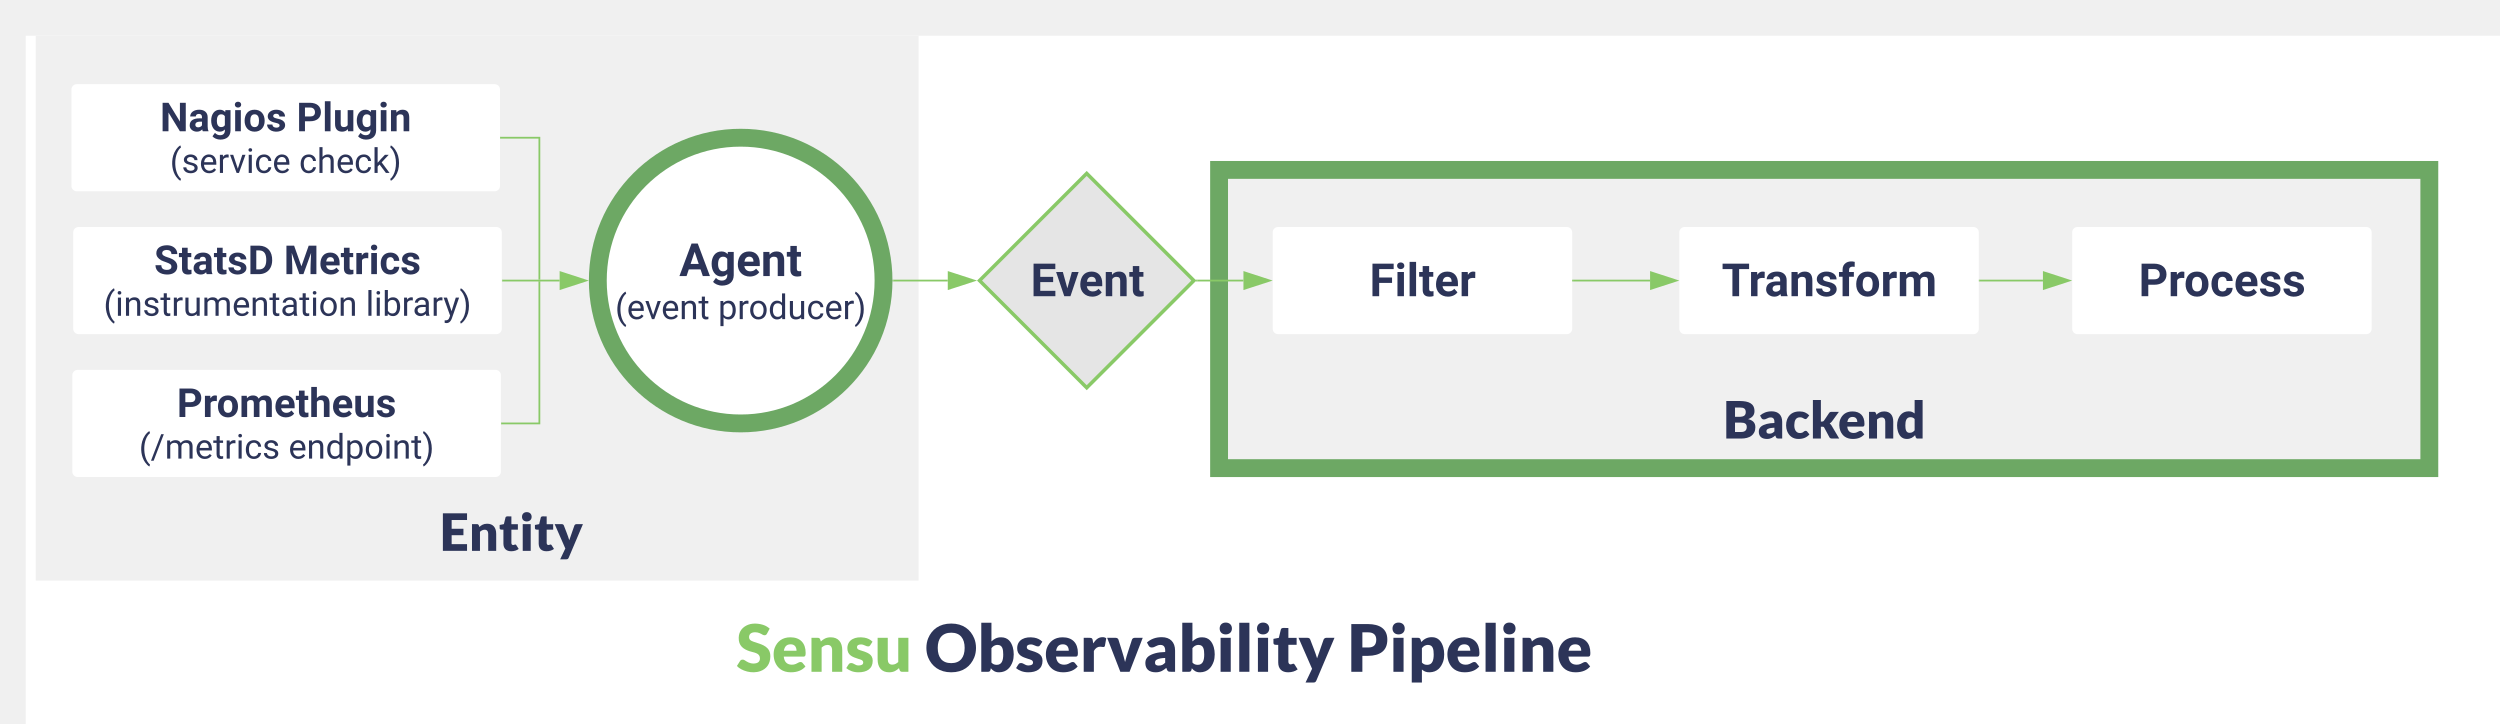
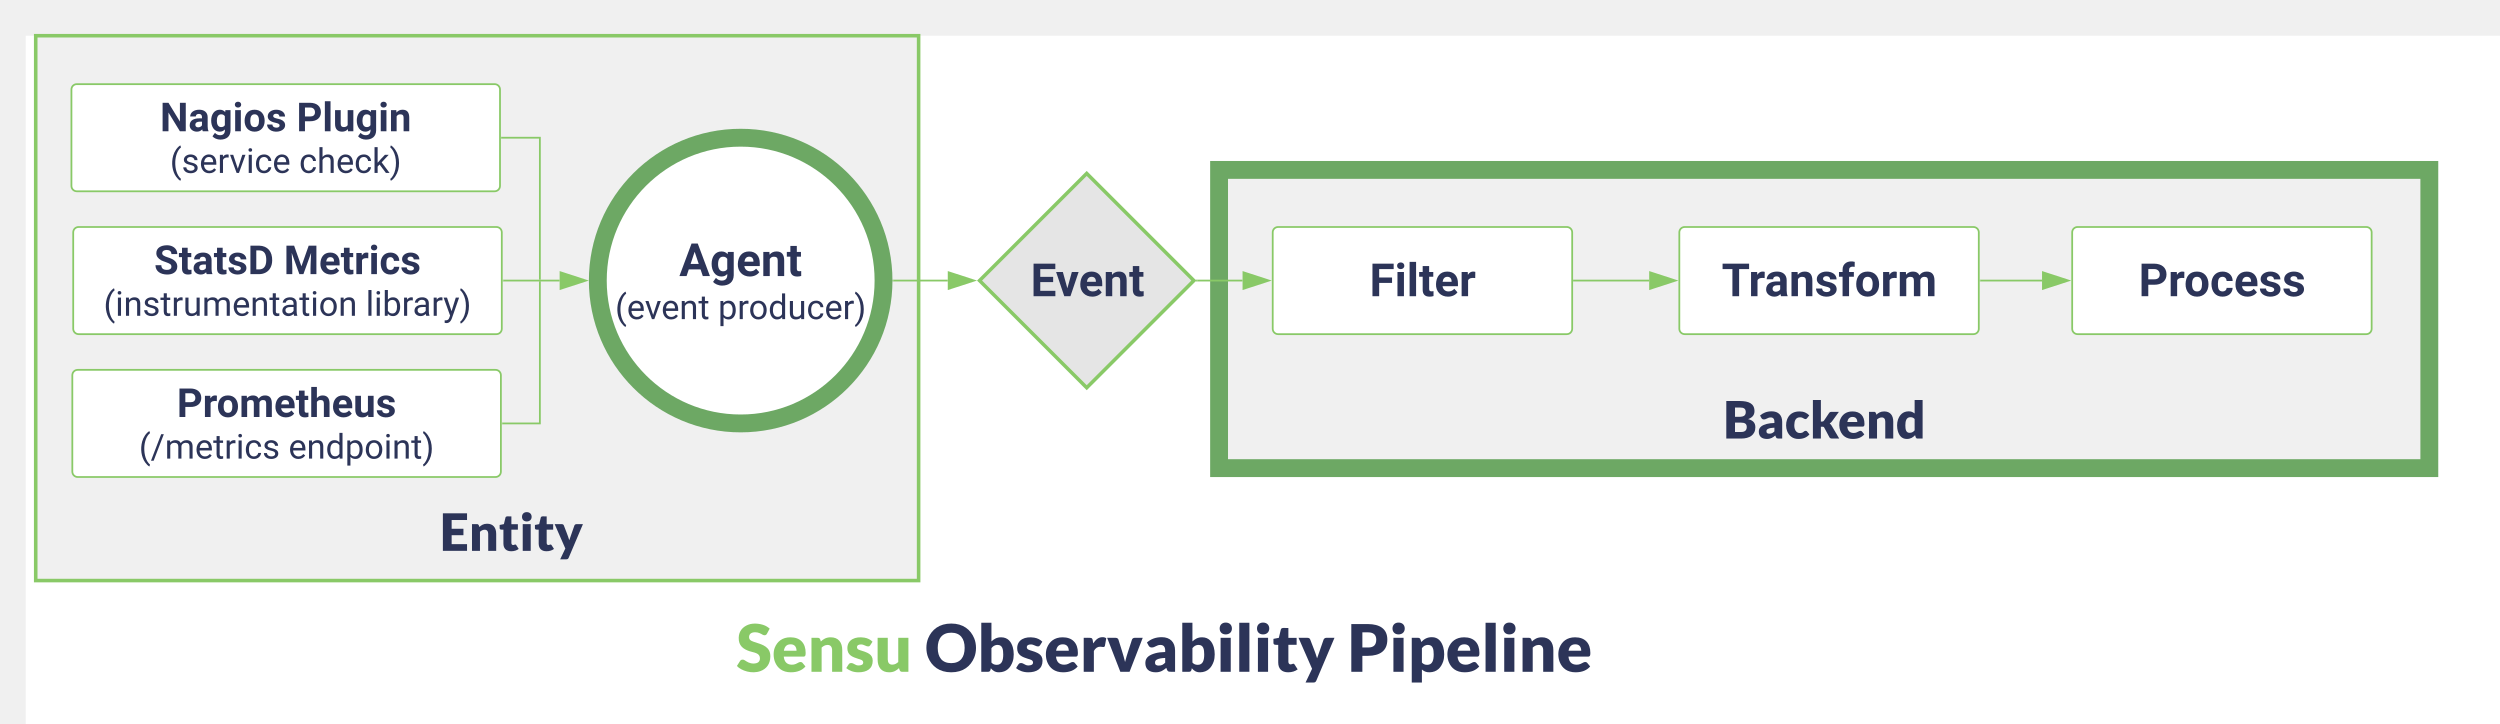
<svg xmlns="http://www.w3.org/2000/svg" xmlns:ns1="lucid" xmlns:xlink="http://www.w3.org/1999/xlink" viewBox="0 0 1400 405" preserveAspectRatio="xMidYMid meet">
  <g transform="translate(14.42308 20)" ns1:page-tab-id="0_0">
    <path d="M0 0h1823.08v553.85H0z" fill="#fff" />
    <a xlink:href="../pipeline-agent-backend/" target="_top">
      <path d="M668.26 75.15H1346v167H668.26z" stroke="#6da864" stroke-width="10" fill="#f0f0f0" />
      <path class="lucid-link lucid-hotspot lucid-overlay-hotspot" d="M668.26 75.15H1346v167H668.26z" fill="none" />
    </a>
    <a xlink:href="../pipeline-filter/" target="_top">
-       <path d="M698.3 110.12c0-1.66 1.33-3 3-3H863c1.66 0 3 1.34 3 3v54c0 1.65-1.34 3-3 3H701.3c-1.67 0-3-1.35-3-3z" stroke="#000" stroke-opacity="0" fill="#fff" />
+       <path d="M698.3 110.12c0-1.66 1.33-3 3-3H863c1.66 0 3 1.34 3 3v54c0 1.65-1.34 3-3 3H701.3c-1.67 0-3-1.35-3-3z" stroke="#89c967" fill="#fff" />
      <use xlink:href="#a" transform="matrix(1,0,0,1,703.2896,112.1154) translate(49.23988 33.76402)" />
      <path class="lucid-link lucid-hotspot lucid-overlay-hotspot" d="M698.3 110.12c0-1.66 1.33-3 3-3H863c1.66 0 3 1.34 3 3v54c0 1.65-1.34 3-3 3H701.3c-1.67 0-3-1.35-3-3z" fill="none" />
    </a>
    <a xlink:href="../pipeline-transform/" target="_top">
-       <path d="M926 110.12c0-1.66 1.34-3 3-3h161.7c1.67 0 3 1.34 3 3v54c0 1.65-1.33 3-3 3H929c-1.66 0-3-1.35-3-3z" stroke="#000" stroke-opacity="0" fill="#fff" />
+       <path d="M926 110.12c0-1.66 1.34-3 3-3h161.7c1.67 0 3 1.34 3 3v54c0 1.65-1.33 3-3 3H929c-1.66 0-3-1.35-3-3z" stroke="#89c967" fill="#fff" />
      <use xlink:href="#b" transform="matrix(1,0,0,1,931,112.1154) translate(18.72231 33.76402)" />
      <path class="lucid-link lucid-hotspot lucid-overlay-hotspot" d="M926 110.12c0-1.66 1.34-3 3-3h161.7c1.67 0 3 1.34 3 3v54c0 1.65-1.33 3-3 3H929c-1.66 0-3-1.35-3-3z" fill="none" />
    </a>
    <a xlink:href="../pipeline-process/" target="_top">
-       <path d="M1146 110.12c0-1.66 1.34-3 3-3h161.7c1.67 0 3 1.34 3 3v54c0 1.65-1.33 3-3 3H1149c-1.66 0-3-1.35-3-3z" stroke="#000" stroke-opacity="0" fill="#fff" />
+       <path d="M1146 110.12c0-1.66 1.34-3 3-3h161.7c1.67 0 3 1.34 3 3v54c0 1.65-1.33 3-3 3H1149c-1.66 0-3-1.35-3-3z" stroke="#89c967" fill="#fff" />
      <use xlink:href="#c" transform="matrix(1,0,0,1,1151,112.1154) translate(32.23142 33.76402)" />
      <path class="lucid-link lucid-hotspot lucid-overlay-hotspot" d="M1146 110.12c0-1.66 1.34-3 3-3h161.7c1.67 0 3 1.34 3 3v54c0 1.65-1.33 3-3 3H1149c-1.66 0-3-1.35-3-3z" fill="none" />
    </a>
-     <path d="M656.04 137.12h25.87" stroke="#89c967" fill="none" />
+     <path d="M656.04 137.12h25.37" stroke="#89c967" fill="none" />
    <path d="M656.06 137.62h-1.02l.5-.5-.5-.5h1.02z" fill="#89c967" />
-     <path d="M696.67 137.12l-14.26 4.63v-9.27z" stroke="#89c967" fill="#89c967" />
-     <path d="M866.5 137.12h43.12" stroke="#89c967" fill="none" />
-     <path d="M866.5 137.62h-.5v-1h.5z" fill="#89c967" />
-     <path d="M924.38 137.12l-14.26 4.63v-9.27z" stroke="#89c967" fill="#89c967" />
-     <path d="M1094.2 137.12h35.42" stroke="#89c967" fill="none" />
-     <path d="M1094.22 137.62h-.5v-1h.5z" fill="#89c967" />
-     <path d="M1144.38 137.12l-14.26 4.63v-9.27z" stroke="#89c967" fill="#89c967" />
+     <path d="M696.17 137.12l-14.26 4.63v-9.27z" stroke="#89c967" fill="#89c967" />
+     <path d="M867 137.12h42.12" stroke="#89c967" fill="none" />
+     <path d="M867 137.62h-.5v-1h.5z" fill="#89c967" />
+     <path d="M923.88 137.12l-14.26 4.63v-9.27z" stroke="#89c967" fill="#89c967" />
+     <path d="M1094.7 137.12h34.42" stroke="#89c967" fill="none" />
+     <path d="M1094.72 137.62h-.5v-1h.5z" fill="#89c967" />
+     <path d="M1143.88 137.12l-14.26 4.63v-9.27z" stroke="#89c967" fill="#89c967" />
    <a xlink:href="../pipeline-entities/" target="_top">
-       <path d="M5.58 0H500v305.12H5.58z" stroke="#000" stroke-opacity="0" stroke-width="2" fill="#f0f0f0" />
+       <path d="M5.58 0H500v305.12H5.58z" stroke="#89c967" stroke-width="2" fill="#f0f0f0" />
      <path class="lucid-link lucid-hotspot lucid-overlay-hotspot" d="M5.58 0H500v305.12H5.58z" fill="none" />
    </a>
-     <path d="M266.08 57.12h21.55v79.5" stroke="#89c967" fill="none" />
-     <path d="M266.1 57.62h-.52v-1h.5z" fill="#89c967" />
-     <path d="M287.63 136.6v.52M267.08 137.12h31.9" stroke="#89c967" fill="none" />
-     <path d="M267.1 137.62h-.52v-1h.5z" fill="#89c967" />
+     <path d="M266.58 57.12h21.33v79.5" stroke="#89c967" fill="none" />
+     <path d="M266.6 57.62h-.52v-1h.5z" fill="#89c967" />
+     <path d="M287.9 136.6v.52M267.58 137.12h31.4" stroke="#89c967" fill="none" />
+     <path d="M267.6 137.62h-.52v-1h.5z" fill="#89c967" />
    <path d="M313.73 137.12l-14.26 4.63v-9.27z" stroke="#89c967" fill="#89c967" />
-     <path d="M266.58 217.12h21.05v-79.5" stroke="#89c967" fill="none" />
-     <path d="M266.6 217.62h-.52v-1h.5z" fill="#89c967" />
-     <path d="M287.63 137.63v-.5M485.85 137.12h30.48" stroke="#89c967" fill="none" />
+     <path d="M267.08 217.12h20.83v-79.5" stroke="#89c967" fill="none" />
+     <path d="M267.1 217.62h-.52v-1h.5z" fill="#89c967" />
+     <path d="M287.9 137.63v-.5M485.85 137.12h30.48" stroke="#89c967" fill="none" />
    <path d="M485.87 137.62h-.53v-1h.53z" fill="#89c967" />
    <path d="M531.1 137.12l-14.27 4.63v-9.27z" stroke="#89c967" fill="#89c967" />
    <a xlink:href="../pipeline-agent-backend/" target="_top">
      <path d="M753.27 197.12h507.7v40h-507.7z" stroke="#000" stroke-opacity="0" stroke-width="2" fill-opacity="0" />
      <use xlink:href="#d" transform="matrix(1,0,0,1,753.2729,197.1154) translate(197.3029 28.47115)" />
      <path class="lucid-link lucid-hotspot lucid-overlay-hotspot" d="M753.27 197.12h507.7v40h-507.7z" fill="none" />
    </a>
    <a xlink:href="../pipeline-entities/" target="_top">
      <path d="M160 260h223.6v44.26H160z" stroke="#000" stroke-opacity="0" stroke-width="2" fill-opacity="0" />
      <use xlink:href="#e" transform="matrix(1,0,0,1,160,260) translate(71.86058 28.47115)" />
      <path class="lucid-link lucid-hotspot lucid-overlay-hotspot" d="M160 260h223.6v44.26H160z" fill="none" />
    </a>
    <a xlink:href="../pipeline-checks-events/" target="_top">
      <path d="M594.13 77.12l60 60-60 60-60-60z" stroke="#89c967" stroke-width="2" fill="#e5e5e5" />
      <use xlink:href="#f" transform="matrix(1,0,0,1,539.1281,82.11538) translate(23.61148 63.76402)" />
      <path class="lucid-link lucid-hotspot lucid-overlay-hotspot" d="M594.13 77.12l60 60-60 60-60-60z" fill="none" />
    </a>
    <a xlink:href="../pipeline-agent-backend/" target="_top">
      <path d="M480.35 137.12c0 44.18-35.8 80-80 80-44.18 0-80-35.82-80-80 0-44.2 35.82-80 80-80 44.2 0 80 35.8 80 80z" stroke="#6da864" stroke-width="10" fill="#fff" />
      <use xlink:href="#g" transform="matrix(1,0,0,1,325.3525,62.11538) translate(40.61373 72.49599)" />
      <use xlink:href="#h" transform="matrix(1,0,0,1,325.3525,62.11538) translate(4.67811 96.59706)" />
      <use xlink:href="#i" transform="matrix(1,0,0,1,325.3525,62.11538) translate(62.35164 96.59706)" />
      <path class="lucid-link lucid-hotspot lucid-overlay-hotspot" d="M480.35 137.12c0 44.18-35.8 80-80 80-44.18 0-80-35.82-80-80 0-44.2 35.82-80 80-80 44.2 0 80 35.8 80 80z" fill="none" />
    </a>
    <path d="M400.35 222.62v39.5-45.74" stroke="#000" stroke-opacity="0" fill="none" />
    <path d="M400.35 201.62l4.64 14.26h-9.28z" stroke="#000" stroke-opacity="0" fill-opacity="0" />
    <a xlink:href="../pipeline-checks-events/" target="_top">
-       <path d="M25.58 30.12c0-1.66 1.34-3 3-3h234c1.65 0 3 1.34 3 3v54c0 1.65-1.35 3-3 3h-234c-1.66 0-3-1.35-3-3z" stroke="#000" stroke-opacity="0" fill="#fff" />
+       <path d="M25.58 30.12c0-1.66 1.34-3 3-3h234c1.65 0 3 1.34 3 3v54c0 1.65-1.35 3-3 3h-234c-1.66 0-3-1.35-3-3z" stroke="#89c967" fill="#fff" />
      <use xlink:href="#j" transform="matrix(1,0,0,1,30.57692,32.11538) translate(44.63585 21.40049)" />
      <use xlink:href="#k" transform="matrix(1,0,0,1,30.57692,32.11538) translate(121.0691 21.40049)" />
      <use xlink:href="#l" transform="matrix(1,0,0,1,30.57692,32.11538) translate(50.15249 44.71905)" />
      <use xlink:href="#m" transform="matrix(1,0,0,1,30.57692,32.11538) translate(122.5026 44.71905)" />
      <path class="lucid-link lucid-hotspot lucid-overlay-hotspot" d="M25.58 30.12c0-1.66 1.34-3 3-3h234c1.65 0 3 1.34 3 3v54c0 1.65-1.35 3-3 3h-234c-1.66 0-3-1.35-3-3z" fill="none" />
    </a>
    <a xlink:href="../pipeline-checks-events/" target="_top">
-       <path d="M26.58 110.12c0-1.66 1.34-3 3-3h234c1.65 0 3 1.34 3 3v54c0 1.65-1.35 3-3 3h-234c-1.66 0-3-1.35-3-3z" stroke="#000" stroke-opacity="0" fill="#fff" />
+       <path d="M26.58 110.12c0-1.66 1.34-3 3-3h234c1.65 0 3 1.34 3 3v54c0 1.65-1.35 3-3 3h-234c-1.66 0-3-1.35-3-3z" stroke="#89c967" fill="#fff" />
      <use xlink:href="#n" transform="matrix(1,0,0,1,31.57692,112.1154) translate(40.29219 21.40049)" />
      <use xlink:href="#o" transform="matrix(1,0,0,1,31.57692,112.1154) translate(112.9788 21.40049)" />
      <use xlink:href="#p" transform="matrix(1,0,0,1,31.57692,112.1154) translate(11.99144 44.71905)" />
      <use xlink:href="#q" transform="matrix(1,0,0,1,31.57692,112.1154) translate(158.8326 44.71905)" />
      <path class="lucid-link lucid-hotspot lucid-overlay-hotspot" d="M26.58 110.12c0-1.66 1.34-3 3-3h234c1.65 0 3 1.34 3 3v54c0 1.65-1.35 3-3 3h-234c-1.66 0-3-1.35-3-3z" fill="none" />
    </a>
    <a xlink:href="../pipeline-checks-events/" target="_top">
-       <path d="M26.08 190.12c0-1.66 1.34-3 3-3h234c1.65 0 3 1.34 3 3v54c0 1.65-1.35 3-3 3h-234c-1.66 0-3-1.35-3-3z" stroke="#000" stroke-opacity="0" fill="#fff" />
+       <path d="M26.08 190.12c0-1.66 1.34-3 3-3h234c1.65 0 3 1.34 3 3v54c0 1.65-1.35 3-3 3h-234c-1.66 0-3-1.35-3-3z" stroke="#89c967" fill="#fff" />
      <use xlink:href="#r" transform="matrix(1,0,0,1,31.07692,192.1154) translate(53.57516 21.40049)" />
      <use xlink:href="#s" transform="matrix(1,0,0,1,31.07692,192.1154) translate(32.30675 44.71905)" />
      <use xlink:href="#t" transform="matrix(1,0,0,1,31.07692,192.1154) translate(116.047 44.71905)" />
      <path class="lucid-link lucid-hotspot lucid-overlay-hotspot" d="M26.08 190.12c0-1.66 1.34-3 3-3h234c1.65 0 3 1.34 3 3v54c0 1.65-1.35 3-3 3h-234c-1.66 0-3-1.35-3-3z" fill="none" />
    </a>
    <a xlink:href="../" target="_top">
      <path d="M383.6 320h507.7v44H383.6z" stroke="#000" stroke-opacity="0" stroke-width="2" fill-opacity="0" />
      <use xlink:href="#u" transform="matrix(1,0,0,1,383.6036,320) translate(14.3694 36.19764)" />
      <use xlink:href="#v" transform="matrix(1,0,0,1,383.6036,320) translate(119.955 36.19764)" />
      <use xlink:href="#w" transform="matrix(1,0,0,1,383.6036,320) translate(356.505 36.19764)" />
      <path class="lucid-link lucid-hotspot lucid-overlay-hotspot" d="M383.6 320h507.7v44H383.6z" fill="none" />
    </a>
    <defs>
      <path fill="#2c3458" d="M1006-595H430V0H130v-1456h948v243H430v376h576v242" id="x" />
      <path fill="#2c3458" d="M416 0H126v-1082h290V0zM271-1212c-92 0-162-61-162-150s68-149 162-149c93 0 162 60 162 149s-70 150-162 150" id="y" />
      <path fill="#2c3458" d="M416 0H126v-1536h290V0" id="z" />
      <path fill="#2c3458" d="M457-330c2 83 25 111 111 112 32 0 60-2 85-7V-6c-57 17-115 26-175 26-203 0-310-102-310-307v-583H10v-212h158v-266h289v266h185v212H457v540" id="A" />
      <path fill="#2c3458" d="M1031-175C952-60 797 20 609 20 287 20 60-206 72-543c12-330 180-559 505-559 309 0 482 214 477 537v118H365c15 134 115 234 263 234 111 0 198-40 261-121zM770-644c5-139-62-226-194-224-130 1-191 97-208 224h402" id="B" />
      <path fill="#2c3458" d="M719-811c-143-24-279 1-319 103V0H111v-1082h273l8 129c74-124 180-175 331-136" id="C" />
      <g id="a">
        <use transform="matrix(0.01252003,0,0,0.01252003,0,0)" xlink:href="#x" />
        <use transform="matrix(0.01252003,0,0,0.01252003,14.04748,0)" xlink:href="#y" />
        <use transform="matrix(0.01252003,0,0,0.01252003,20.84585,0)" xlink:href="#z" />
        <use transform="matrix(0.01252003,0,0,0.01252003,27.64423,0)" xlink:href="#A" />
        <use transform="matrix(0.01252003,0,0,0.01252003,36.30809,0)" xlink:href="#B" />
        <use transform="matrix(0.01252003,0,0,0.01252003,50.16777,0)" xlink:href="#C" />
      </g>
      <path fill="#2c3458" d="M1226-1213H780V0H480v-1213H40v-243h1186v243" id="D" />
      <path fill="#2c3458" d="M552-1102c254-4 435 134 435 383v469c1 103 15 180 43 233V0H738c-13-26-23-58-29-97C639-19 548 20 436 20 238 20 64-113 68-304c5-258 212-357 496-357h133c11-137-29-227-160-227-90 0-156 45-156 131H92c15-231 213-342 460-345zM357-325c0 76 61 124 142 124 88 0 168-45 198-105v-186H589c-152 2-232 51-232 167" id="E" />
      <path fill="#2c3458" d="M750-692c-1-124-48-174-173-175-81 0-142 35-183 104V0H105v-1082h272l9 125c77-97 181-145 311-145 244 0 342 151 342 403V0H750v-692" id="F" />
      <path fill="#2c3458" d="M529-185c94 0 168-33 168-114 0-35-18-63-53-83s-91-39-168-55C219-491 90-600 90-765c0-208 203-337 432-337 246 0 451 124 453 349H686c-2-91-62-143-165-143-86 0-151 41-153 117 0 32 16 57 46 77 63 43 257 69 335 100 151 60 229 153 229 291C978-13 554 93 282-28 162-81 60-190 56-344h274c5 106 86 159 199 159" id="G" />
      <path fill="#2c3458" d="M190-1174c-11-296 244-440 544-363l-3 224c-24-6-53-9-88-9-109 0-163 51-163 153v87h215v212H480V0H190v-870H29v-212h161v-92" id="H" />
      <path fill="#2c3458" d="M579 20C257 20 58-214 66-551c8-331 182-551 511-551 324 0 514 231 514 572 0 319-198 550-512 550zm-2-888c-169 0-222 141-222 338 0 181 61 317 224 317 170 0 223-137 223-338 0-178-64-317-225-317" id="I" />
      <path fill="#2c3458" d="M741-689c-2-124-40-177-163-178-82 0-141 34-178 102V0H111v-1082h271l9 121c77-94 180-141 311-141 139 0 235 55 287 165 76-110 184-165 325-165 249 0 348 151 348 411V0h-290v-690c-2-123-39-176-163-177-87 0-147 41-180 124l1 743H741v-689" id="J" />
      <g id="b">
        <use transform="matrix(0.01252003,0,0,0.01252003,0,0)" xlink:href="#D" />
        <use transform="matrix(0.01252003,0,0,0.01252003,15.04908,0)" xlink:href="#C" />
        <use transform="matrix(0.01252003,0,0,0.01252003,24.02594,0)" xlink:href="#E" />
        <use transform="matrix(0.01252003,0,0,0.01252003,37.77294,0)" xlink:href="#F" />
        <use transform="matrix(0.01252003,0,0,0.01252003,52.13341,0)" xlink:href="#G" />
        <use transform="matrix(0.01252003,0,0,0.01252003,65.31701,0)" xlink:href="#H" />
        <use transform="matrix(0.01252003,0,0,0.01252003,74.50671,0)" xlink:href="#I" />
        <use transform="matrix(0.01252003,0,0,0.01252003,89.00491,0)" xlink:href="#C" />
        <use transform="matrix(0.01252003,0,0,0.01252003,98.35737,0)" xlink:href="#J" />
      </g>
      <path fill="#2c3458" d="M1245-974c0 302-233 466-552 461H430V0H130v-1456h568c323 5 547 167 547 482zm-303 2c1-143-93-241-237-241H430v457h268c151 1 244-71 244-216" id="K" />
      <path fill="#2c3458" d="M355-556c-2 203 30 338 206 343 102 3 181-63 182-161h271C1001-128 821 17 566 20 242 24 66-212 66-554c0-320 184-548 498-548 262 0 451 167 450 423H743c-1-108-75-193-184-189-162 6-202 123-204 312" id="L" />
      <g id="c">
        <use transform="matrix(0.01252003,0,0,0.01252003,0,0)" xlink:href="#K" />
        <use transform="matrix(0.01252003,0,0,0.01252003,16.53896,0)" xlink:href="#C" />
        <use transform="matrix(0.01252003,0,0,0.01252003,25.44071,0)" xlink:href="#I" />
        <use transform="matrix(0.01252003,0,0,0.01252003,39.9389,0)" xlink:href="#L" />
        <use transform="matrix(0.01252003,0,0,0.01252003,53.3103,0)" xlink:href="#B" />
        <use transform="matrix(0.01252003,0,0,0.01252003,67.16997,0)" xlink:href="#G" />
        <use transform="matrix(0.01252003,0,0,0.01252003,80.35357,0)" xlink:href="#G" />
      </g>
      <path fill="#2c3458" d="M966-754c170 42 282 125 282 315 0 303-231 439-546 439H120v-1457h536c319 4 558 86 558 394 0 177-112 257-248 309zm-52 308c1-132-85-172-220-172H458v363h238c138 0 217-58 218-191zm-38-577c0-140-81-181-220-181H458v360c201-1 418 30 418-179" id="M" />
      <path fill="#2c3458" d="M572-1057c257 0 406 153 406 409V0c-68-4-160 9-208-12-30-14-45-72-60-107C623-47 539 18 382 16 189 13 70-77 70-270c0-183 145-251 311-298 78-21 176-33 295-36 8-132-26-216-144-216-125 0-159 78-268 78-94 0-104-95-146-151 112-100 257-164 454-164zM366-285c-2 73 41 96 114 96 97 0 140-35 196-89v-144c-104 4-184 15-248 46-39 19-61 43-62 91" id="N" />
      <path fill="#2c3458" d="M958-162C862-50 728 16 528 16 297 16 159-117 90-293c-49-124-51-307-4-437 70-194 223-323 484-323 177 0 287 60 380 153-36 45-67 98-109 136-73 33-113-34-174-50-21-5-46-11-77-11-169 4-215 131-220 304-6 205 103 354 302 295 57-17 74-74 140-74 25 0 42 10 56 27" id="O" />
      <path fill="#2c3458" d="M430-1497v839c57 1 95 0 120-37l196-292c22-33 48-50 100-50h284L862-668c-25 34-54 60-90 82 30 23 56 53 78 90L1142 0H862c-52-1-83-16-102-52L564-419c-19-31-28-40-74-40h-60V0H120v-1497h310" id="P" />
      <path fill="#2c3458" d="M1024-162C926-48 781 16 578 16 325 16 169-111 94-299c-49-123-59-309-6-439 74-183 225-315 476-315 298 0 466 176 466 475 0 66-3 115-70 115H362c16 155 90 243 244 247 98 2 155-39 218-71 37-18 85-16 110 14zM752-643c-3-120-60-196-182-196-129 0-185 80-205 196h387" id="Q" />
      <path fill="#2c3458" d="M612-820c-81 1-134 39-182 81V0H120v-1037h192c70-3 79 59 94 112 74-70 159-128 302-128 236 0 352 157 352 394V0H750v-659c0-96-44-162-138-161" id="R" />
      <path fill="#2c3458" d="M494-1057c110-3 175 36 236 85v-525h310V0H848c-79 3-80-75-100-131C671-51 581 16 426 16 225 16 127-123 78-290c-38-128-40-313 4-440 62-181 183-321 412-327zM370-515c0 153 21 293 164 293 98 0 150-43 196-97v-440c-41-45-87-70-162-70-160 0-198 144-198 314" id="S" />
      <g id="d">
        <use transform="matrix(0.01442308,0,0,0.01442308,0,0)" xlink:href="#M" />
        <use transform="matrix(0.01442308,0,0,0.01442308,18.92308,0)" xlink:href="#N" />
        <use transform="matrix(0.01442308,0,0,0.01442308,34.47115,0)" xlink:href="#O" />
        <use transform="matrix(0.01442308,0,0,0.01442308,48.49038,0)" xlink:href="#P" />
        <use transform="matrix(0.01442308,0,0,0.01442308,64.24038,0)" xlink:href="#Q" />
        <use transform="matrix(0.01442308,0,0,0.01442308,79.93269,0)" xlink:href="#R" />
        <use transform="matrix(0.01442308,0,0,0.01442308,96.66346,0)" xlink:href="#S" />
      </g>
      <path fill="#2c3458" d="M1058-1457v260H460v340h458v250H460v347h598V0H120v-1457h938" id="T" />
      <path fill="#2c3458" d="M774-74c-71 55-172 90-290 90-196 0-304-108-304-303v-536c-70 1-146 12-146-61v-121l165-32 61-253c16-78 146-38 230-48v303h252v212H490v515c0 45 23 83 68 83 48 0 88-50 122 4" id="U" />
      <path fill="#2c3458" d="M440-1037V0H130v-1037h310zm-154-466c113 0 190 70 190 182 0 111-79 180-190 180-109 0-184-71-184-180 0-110 74-182 184-182" id="V" />
      <path fill="#2c3458" d="M544 269c-20 41-37 60-98 60H214L414-91 0-1037h274c46-1 73 23 84 54 69 190 150 371 209 571 68-189 134-380 199-571 10-28 45-55 82-54h250" id="W" />
      <g id="e">
        <use transform="matrix(0.01442308,0,0,0.01442308,0,0)" xlink:href="#T" />
        <use transform="matrix(0.01442308,0,0,0.01442308,16.29808,0)" xlink:href="#R" />
        <use transform="matrix(0.01442308,0,0,0.01442308,33.02885,0)" xlink:href="#U" />
        <use transform="matrix(0.01442308,0,0,0.01442308,44.56731,0)" xlink:href="#V" />
        <use transform="matrix(0.01442308,0,0,0.01442308,52.78846,0)" xlink:href="#U" />
        <use transform="matrix(0.01442308,0,0,0.01442308,64.32692,0)" xlink:href="#W" />
      </g>
      <path fill="#2c3458" d="M1006-631H430v390h676V0H130v-1456h974v243H430v347h576v235" id="X" />
      <path fill="#2c3458" d="M516-353l201-729h302L654 0H378L13-1082h302" id="Y" />
      <g id="f">
        <use transform="matrix(0.01252003,0,0,0.01252003,0,0)" xlink:href="#X" />
        <use transform="matrix(0.01252003,0,0,0.01252003,14.09756,0)" xlink:href="#Y" />
        <use transform="matrix(0.01252003,0,0,0.01252003,26.89303,0)" xlink:href="#B" />
        <use transform="matrix(0.01252003,0,0,0.01252003,40.7527,0)" xlink:href="#F" />
        <use transform="matrix(0.01252003,0,0,0.01252003,55.11318,0)" xlink:href="#A" />
      </g>
      <path fill="#2c3458" d="M952-300H426L326 0H7l542-1456h278L1372 0h-319zM507-543h364l-183-545" id="Z" />
      <path fill="#2c3458" d="M505 20C221 18 69-239 69-549c0-302 153-553 438-553 119 0 211 41 277 122l12-102h262V-36c-8 305-208 458-520 462-160 1-335-76-403-170L263 80c72 81 159 121 262 121 172 1 260-107 243-294C701-18 614 20 505 20zm76-887c-165 0-223 147-223 339 0 172 66 314 221 314 88 0 151-33 189-99v-455c-39-66-101-99-187-99" id="aa" />
      <g id="g">
        <use transform="matrix(0.01252003,0,0,0.01252003,0,0)" xlink:href="#Z" />
        <use transform="matrix(0.01252003,0,0,0.01252003,17.2526,0)" xlink:href="#aa" />
        <use transform="matrix(0.01252003,0,0,0.01252003,31.88852,0)" xlink:href="#B" />
        <use transform="matrix(0.01252003,0,0,0.01252003,45.7482,0)" xlink:href="#F" />
        <use transform="matrix(0.01252003,0,0,0.01252003,60.10867,0)" xlink:href="#A" />
      </g>
      <path fill="#2c3458" d="M319-664C304-226 428 158 661 357l-38 113c-89-49-172-133-254-248C142-97 71-578 194-1025c67-244 240-513 429-618l38 122c-201 153-330 502-342 857" id="ab" />
      <path fill="#2c3458" d="M599-131c141 0 220-65 285-146l113 88C906-50 770 20 589 20 281 21 93-214 93-545c0-223 93-397 233-485 74-48 154-72 240-72 300 2 449 218 445 537v77H278c0 197 129 357 321 357zm227-509c-3-180-88-310-260-310-170 0-264 140-282 310h542" id="ac" />
      <path fill="#2c3458" d="M497-251l268-831h189L566 0H425L33-1082h189" id="ad" />
      <path fill="#2c3458" d="M589-945c-131 0-219 81-264 174V0H140v-1082h175l6 136c83-104 191-156 324-156 229 0 346 129 346 387V0H806v-716c-2-153-65-229-217-229" id="ae" />
      <path fill="#2c3458" d="M456 20C285 20 205-92 206-268v-671H9v-143h197v-262h185v262h202v143H391v671c-9 125 92 149 207 118V0c-49 13-96 20-142 20" id="af" />
      <g id="h">
        <use transform="matrix(0.009390024,0,0,0.009390024,0,0)" xlink:href="#ab" />
        <use transform="matrix(0.009390024,0,0,0.009390024,6.573017,0)" xlink:href="#ac" />
        <use transform="matrix(0.009390024,0,0,0.009390024,16.63912,0)" xlink:href="#ad" />
        <use transform="matrix(0.009390024,0,0,0.009390024,25.83196,0)" xlink:href="#ac" />
        <use transform="matrix(0.009390024,0,0,0.009390024,36.02013,0)" xlink:href="#ae" />
        <use transform="matrix(0.009390024,0,0,0.009390024,46.63086,0)" xlink:href="#af" />
      </g>
      <path fill="#2c3458" d="M632-1102c291 0 422 251 422 573 0 297-141 548-419 549-131 0-235-42-310-125v521H140v-1498h169l9 120c75-93 180-140 314-140zm-53 971c207 0 290-180 290-419 0-218-92-395-292-395-112 0-196 50-252 149v517c55 99 140 148 254 148" id="ag" />
      <path fill="#2c3458" d="M663-916c-163-27-288 18-338 148V0H140v-1082h180l3 125c61-97 147-145 258-145 36 0 63 5 82 14v172" id="ah" />
      <path fill="#2c3458" d="M584 20C278 26 81-227 91-551c10-320 175-545 491-551 308-5 503 247 494 573-9 322-175 543-492 549zm-2-970c-208 0-305 185-305 421 0 216 106 398 307 398 211 0 307-186 307-420 0-214-109-399-309-399" id="ai" />
      <path fill="#2c3458" d="M520 20C244 20 95-247 95-550c0-298 151-550 427-552 127 0 227 43 301 130v-564h185V0H838l-9-116C755-25 652 20 520 20zm48-965c-210 0-288 177-288 416 0 218 87 392 286 392 117 0 203-53 257-158v-497c-55-102-140-153-255-153" id="aj" />
      <path fill="#2c3458" d="M491 20c-241-1-355-148-355-398v-704h185v699c0 164 67 246 200 246 141 0 235-53 282-158v-787h185V0H812l-4-107C736-22 630 20 491 20" id="ak" />
      <path fill="#2c3458" d="M277-555c0 244 77 420 297 424 127 2 249-93 255-210h175C980-127 805 20 574 20 258 20 81-222 92-562c11-319 164-533 481-540 237-5 426 165 431 392H829c-7-133-115-242-256-240-209 4-296 166-296 395" id="al" />
      <path fill="#2c3458" d="M38 357C331 141 457-487 337-984c-53-219-157-429-299-546l39-113c190 106 362 378 431 621 75 268 76 597 0 868C440 88 266 365 77 470" id="am" />
      <g id="i">
        <use transform="matrix(0.009390024,0,0,0.009390024,0,0)" xlink:href="#ag" />
        <use transform="matrix(0.009390024,0,0,0.009390024,10.78914,0)" xlink:href="#ah" />
        <use transform="matrix(0.009390024,0,0,0.009390024,17.10862,0)" xlink:href="#ai" />
        <use transform="matrix(0.009390024,0,0,0.009390024,28.07617,0)" xlink:href="#aj" />
        <use transform="matrix(0.009390024,0,0,0.009390024,38.92165,0)" xlink:href="#ak" />
        <use transform="matrix(0.009390024,0,0,0.009390024,49.52299,0)" xlink:href="#al" />
        <use transform="matrix(0.009390024,0,0,0.009390024,59.58909,0)" xlink:href="#ac" />
        <use transform="matrix(0.009390024,0,0,0.009390024,69.77727,0)" xlink:href="#ah" />
        <use transform="matrix(0.009390024,0,0,0.009390024,76.28456,0)" xlink:href="#am" />
      </g>
      <path fill="#2c3458" d="M1314 0h-300L430-958V0H130v-1456h300l585 960v-960h299V0" id="an" />
      <g id="j">
        <use transform="matrix(0.01095503,0,0,0.01095503,0,0)" xlink:href="#an" />
        <use transform="matrix(0.01095503,0,0,0.01095503,15.84097,0)" xlink:href="#E" />
        <use transform="matrix(0.01095503,0,0,0.01095503,27.86959,0)" xlink:href="#aa" />
        <use transform="matrix(0.01095503,0,0,0.01095503,40.67602,0)" xlink:href="#y" />
        <use transform="matrix(0.01095503,0,0,0.01095503,46.6246,0)" xlink:href="#I" />
        <use transform="matrix(0.01095503,0,0,0.01095503,59.31052,0)" xlink:href="#G" />
      </g>
      <path fill="#2c3458" d="M463 20c-241-1-359-147-359-393v-709h289v699c0 113 51 169 154 169 98 0 165-34 202-102v-766h290V0H767l-8-110C688-23 589 20 463 20" id="ao" />
      <g id="k">
        <use transform="matrix(0.01095503,0,0,0.01095503,0,0)" xlink:href="#K" />
        <use transform="matrix(0.01095503,0,0,0.01095503,14.47159,0)" xlink:href="#z" />
        <use transform="matrix(0.01095503,0,0,0.01095503,20.42017,0)" xlink:href="#ao" />
        <use transform="matrix(0.01095503,0,0,0.01095503,32.97463,0)" xlink:href="#aa" />
        <use transform="matrix(0.01095503,0,0,0.01095503,45.78106,0)" xlink:href="#y" />
        <use transform="matrix(0.01095503,0,0,0.01095503,51.72964,0)" xlink:href="#F" />
      </g>
      <path fill="#2c3458" d="M538-131c121 0 232-49 232-156 0-50-20-88-56-117-73-60-334-92-420-143-92-55-162-110-162-238 0-190 192-317 400-317 223 0 414 129 413 338H759c0-108-110-186-227-186-119 0-215 53-215 159 0 45 18 78 53 101 76 52 331 90 416 139 98 57 169 115 169 251C955-92 760 20 538 20c-176 0-314-68-386-174-38-55-57-115-57-179h185c6 129 116 202 258 202" id="ap" />
      <path fill="#2c3458" d="M341 0H156v-1082h185V0zm-91-1264c-68 0-108-42-109-105 0-62 41-107 109-107s110 44 110 107-42 105-110 105" id="aq" />
      <g id="l">
        <use transform="matrix(0.009390024,0,0,0.009390024,0,0)" xlink:href="#ab" />
        <use transform="matrix(0.009390024,0,0,0.009390024,6.573017,0)" xlink:href="#ap" />
        <use transform="matrix(0.009390024,0,0,0.009390024,16.48888,0)" xlink:href="#ac" />
        <use transform="matrix(0.009390024,0,0,0.009390024,26.67706,0)" xlink:href="#ah" />
        <use transform="matrix(0.009390024,0,0,0.009390024,33.35337,0)" xlink:href="#ad" />
        <use transform="matrix(0.009390024,0,0,0.009390024,42.66827,0)" xlink:href="#aq" />
        <use transform="matrix(0.009390024,0,0,0.009390024,47.33511,0)" xlink:href="#al" />
        <use transform="matrix(0.009390024,0,0,0.009390024,57.40122,0)" xlink:href="#ac" />
      </g>
      <path fill="#2c3458" d="M589-945c-131 0-219 81-264 174V0H140v-1536h185v585c82-101 189-151 320-151 229 0 346 129 346 387V0H806v-716c-2-153-65-229-217-229" id="ar" />
      <path fill="#2c3458" d="M442-501L326-380V0H141v-1536h185v929c135-169 291-317 436-475h225L566-630 1036 0H819" id="as" />
      <g id="m">
        <use transform="matrix(0.009390024,0,0,0.009390024,0,0)" xlink:href="#al" />
        <use transform="matrix(0.009390024,0,0,0.009390024,10.06611,0)" xlink:href="#ar" />
        <use transform="matrix(0.009390024,0,0,0.009390024,20.65805,0)" xlink:href="#ac" />
        <use transform="matrix(0.009390024,0,0,0.009390024,30.84623,0)" xlink:href="#al" />
        <use transform="matrix(0.009390024,0,0,0.009390024,40.91233,0)" xlink:href="#as" />
        <use transform="matrix(0.009390024,0,0,0.009390024,50.65918,0)" xlink:href="#am" />
      </g>
      <path fill="#2c3458" d="M658-217c127 0 227-49 227-165 0-57-21-98-60-130-79-64-370-142-463-196-162-95-248-210-248-361 0-280 246-403 537-407 213-3 383 84 467 216 45 69 68 147 68 234H886c0-139-96-211-240-211-129 0-232 55-232 169 0 47 24 87 72 119s117 62 210 90c171 51 295 115 373 191s117 171 117 284c-2 272-237 411-528 404C331 13 78-135 69-458h301c0 161 96 241 288 241" id="at" />
      <path fill="#2c3458" d="M130 0v-1456h448c435 14 673 299 665 762-5 285-130 500-319 606C822-31 708 0 581 0H130zm809-685c9-311-79-526-361-528H430v972h145c252-2 356-181 364-444" id="au" />
      <g id="n">
        <use transform="matrix(0.01095503,0,0,0.01095503,0,0)" xlink:href="#at" />
        <use transform="matrix(0.01095503,0,0,0.01095503,13.79238,0)" xlink:href="#A" />
        <use transform="matrix(0.01095503,0,0,0.01095503,21.37326,0)" xlink:href="#E" />
        <use transform="matrix(0.01095503,0,0,0.01095503,33.40188,0)" xlink:href="#A" />
        <use transform="matrix(0.01095503,0,0,0.01095503,40.98276,0)" xlink:href="#G" />
        <use transform="matrix(0.01095503,0,0,0.01095503,52.5184,0)" xlink:href="#au" />
      </g>
      <path fill="#2c3458" d="M522-1456L896-400l372-1056h394V0h-301c-7-379 15-728 30-1085L998 0H792L400-1084c15 357 37 705 30 1084H130v-1456h392" id="av" />
      <g id="o">
        <use transform="matrix(0.01095503,0,0,0.01095503,0,0)" xlink:href="#av" />
        <use transform="matrix(0.01095503,0,0,0.01095503,19.65332,0)" xlink:href="#B" />
        <use transform="matrix(0.01095503,0,0,0.01095503,31.78054,0)" xlink:href="#A" />
        <use transform="matrix(0.01095503,0,0,0.01095503,39.36142,0)" xlink:href="#C" />
        <use transform="matrix(0.01095503,0,0,0.01095503,47.54482,0)" xlink:href="#y" />
        <use transform="matrix(0.01095503,0,0,0.01095503,53.4934,0)" xlink:href="#L" />
        <use transform="matrix(0.01095503,0,0,0.01095503,65.19337,0)" xlink:href="#G" />
      </g>
      <path fill="#2c3458" d="M1240-945c-141 0-250 95-250 227V0H804v-709c0-157-77-236-231-236-121 0-204 52-249 155V0H139v-1082h175l5 120c79-93 186-140 321-140 151 0 254 58 309 174 69-98 181-174 345-174 237 0 362 126 362 377V0h-185v-714c-2-159-67-231-231-231" id="aw" />
      <path fill="#2c3458" d="M561-1102c238-4 403 126 403 351v498c0 99 13 178 38 237V0H808c-11-21-19-59-26-114C696-25 593 20 474 20c-199 0-368-130-365-320 4-251 214-359 490-356h180v-85c-1-135-86-212-229-212-115 0-232 67-233 171H131c20-205 206-316 430-320zM294-326c0 117 90 185 207 185 122 0 239-75 278-162v-222H634c-227 0-340 66-340 199" id="ax" />
      <g id="p">
        <use transform="matrix(0.009390024,0,0,0.009390024,0,0)" xlink:href="#ab" />
        <use transform="matrix(0.009390024,0,0,0.009390024,6.573017,0)" xlink:href="#aq" />
        <use transform="matrix(0.009390024,0,0,0.009390024,11.23986,0)" xlink:href="#ae" />
        <use transform="matrix(0.009390024,0,0,0.009390024,21.85059,0)" xlink:href="#ap" />
        <use transform="matrix(0.009390024,0,0,0.009390024,31.76645,0)" xlink:href="#af" />
        <use transform="matrix(0.009390024,0,0,0.009390024,38.04838,0)" xlink:href="#ah" />
        <use transform="matrix(0.009390024,0,0,0.009390024,44.55566,0)" xlink:href="#ak" />
        <use transform="matrix(0.009390024,0,0,0.009390024,55.157,0)" xlink:href="#aw" />
        <use transform="matrix(0.009390024,0,0,0.009390024,72.01209,0)" xlink:href="#ac" />
        <use transform="matrix(0.009390024,0,0,0.009390024,82.20027,0)" xlink:href="#ae" />
        <use transform="matrix(0.009390024,0,0,0.009390024,92.811,0)" xlink:href="#af" />
        <use transform="matrix(0.009390024,0,0,0.009390024,99.09292,0)" xlink:href="#ax" />
        <use transform="matrix(0.009390024,0,0,0.009390024,109.5534,0)" xlink:href="#af" />
        <use transform="matrix(0.009390024,0,0,0.009390024,115.8353,0)" xlink:href="#aq" />
        <use transform="matrix(0.009390024,0,0,0.009390024,120.5022,0)" xlink:href="#ai" />
        <use transform="matrix(0.009390024,0,0,0.009390024,131.4697,0)" xlink:href="#ae" />
      </g>
      <path fill="#2c3458" d="M341 0H156v-1536h185V0" id="ay" />
      <path fill="#2c3458" d="M634-1102c292 0 422 254 422 573 0 298-143 547-420 549-137 0-242-48-317-145L310 0H140v-1536h185v573c75-93 178-139 309-139zm-44 965c207 0 281-175 281-413 0-224-79-395-283-395-122 0-210 57-263 170v468c57 113 145 170 265 170" id="az" />
      <path fill="#2c3458" d="M494-271l252-811h198L509 167C425 381 299 474 84 421V271c167 16 242-37 283-173l41-110L22-1082h202" id="aA" />
      <g id="q">
        <use transform="matrix(0.009390024,0,0,0.009390024,0,0)" xlink:href="#ay" />
        <use transform="matrix(0.009390024,0,0,0.009390024,4.666842,0)" xlink:href="#aq" />
        <use transform="matrix(0.009390024,0,0,0.009390024,9.333684,0)" xlink:href="#az" />
        <use transform="matrix(0.009390024,0,0,0.009390024,20.12282,0)" xlink:href="#ah" />
        <use transform="matrix(0.009390024,0,0,0.009390024,26.25451,0)" xlink:href="#ax" />
        <use transform="matrix(0.009390024,0,0,0.009390024,36.71499,0)" xlink:href="#ah" />
        <use transform="matrix(0.009390024,0,0,0.009390024,43.3913,0)" xlink:href="#aA" />
        <use transform="matrix(0.009390024,0,0,0.009390024,52.49023,0)" xlink:href="#am" />
      </g>
      <path fill="#2c3458" d="M750-685c-1-124-48-182-173-182-85 0-146 33-184 98V0H104v-1536h289v572c77-92 173-138 289-138 235 0 357 136 357 409V0H750v-685" id="aB" />
      <g id="r">
        <use transform="matrix(0.01095503,0,0,0.01095503,0,0)" xlink:href="#K" />
        <use transform="matrix(0.01095503,0,0,0.01095503,14.47159,0)" xlink:href="#C" />
        <use transform="matrix(0.01095503,0,0,0.01095503,22.26062,0)" xlink:href="#I" />
        <use transform="matrix(0.01095503,0,0,0.01095503,34.94654,0)" xlink:href="#J" />
        <use transform="matrix(0.01095503,0,0,0.01095503,54.3698,0)" xlink:href="#B" />
        <use transform="matrix(0.01095503,0,0,0.01095503,66.49702,0)" xlink:href="#A" />
        <use transform="matrix(0.01095503,0,0,0.01095503,74.0779,0)" xlink:href="#aB" />
        <use transform="matrix(0.01095503,0,0,0.01095503,86.63236,0)" xlink:href="#B" />
        <use transform="matrix(0.01095503,0,0,0.01095503,98.75958,0)" xlink:href="#ao" />
        <use transform="matrix(0.01095503,0,0,0.01095503,111.314,0)" xlink:href="#G" />
      </g>
      <path fill="#2c3458" d="M177 125H18l608-1581h158" id="aC" />
      <g id="s">
        <use transform="matrix(0.009390024,0,0,0.009390024,0,0)" xlink:href="#ab" />
        <use transform="matrix(0.009390024,0,0,0.009390024,6.573017,0)" xlink:href="#aC" />
        <use transform="matrix(0.009390024,0,0,0.009390024,14.4982,0)" xlink:href="#aw" />
        <use transform="matrix(0.009390024,0,0,0.009390024,31.35329,0)" xlink:href="#ac" />
        <use transform="matrix(0.009390024,0,0,0.009390024,41.54147,0)" xlink:href="#af" />
        <use transform="matrix(0.009390024,0,0,0.009390024,47.82339,0)" xlink:href="#ah" />
        <use transform="matrix(0.009390024,0,0,0.009390024,54.33068,0)" xlink:href="#aq" />
        <use transform="matrix(0.009390024,0,0,0.009390024,58.99752,0)" xlink:href="#al" />
        <use transform="matrix(0.009390024,0,0,0.009390024,69.06363,0)" xlink:href="#ap" />
      </g>
      <g id="t">
        <use transform="matrix(0.009390024,0,0,0.009390024,0,0)" xlink:href="#ac" />
        <use transform="matrix(0.009390024,0,0,0.009390024,10.18818,0)" xlink:href="#ae" />
        <use transform="matrix(0.009390024,0,0,0.009390024,20.7989,0)" xlink:href="#aj" />
        <use transform="matrix(0.009390024,0,0,0.009390024,31.64438,0)" xlink:href="#ag" />
        <use transform="matrix(0.009390024,0,0,0.009390024,42.43352,0)" xlink:href="#ai" />
        <use transform="matrix(0.009390024,0,0,0.009390024,53.40107,0)" xlink:href="#aq" />
        <use transform="matrix(0.009390024,0,0,0.009390024,58.06791,0)" xlink:href="#ae" />
        <use transform="matrix(0.009390024,0,0,0.009390024,68.67864,0)" xlink:href="#af" />
        <use transform="matrix(0.009390024,0,0,0.009390024,74.96056,0)" xlink:href="#am" />
      </g>
      <path fill="#89c967" d="M524-252c120-1 200-49 194-169-8-162-195-164-324-209-183-64-330-162-324-410 5-208 127-332 287-396 178-72 447-26 571 54 32 21 62 40 88 64l-84 157c-19 43-73 61-124 33-64-36-131-79-234-79-114 0-188 47-188 150 0 109 114 131 206 161 219 72 447 139 444 429-3 234-123 379-300 445-265 98-584-9-722-154l100-158c22-40 88-51 134-21 74 48 151 104 276 103" id="aD" />
      <path fill="#89c967" d="M1024-162C926-48 781 16 578 16 325 16 169-111 94-299c-49-123-59-309-6-439 74-183 225-315 476-315 298 0 466 176 466 475 0 66-3 115-70 115H362c16 155 90 243 244 247 98 2 155-39 218-71 37-18 85-16 110 14zM752-643c-3-120-60-196-182-196-129 0-185 80-205 196h387" id="aE" />
      <path fill="#89c967" d="M612-820c-81 1-134 39-182 81V0H120v-1037h192c70-3 79 59 94 112 74-70 159-128 302-128 236 0 352 157 352 394V0H750v-659c0-96-44-162-138-161" id="aF" />
      <path fill="#89c967" d="M56-725c5-259 241-361 518-318 104 16 188 63 250 124l-70 109c-15 22-27 35-60 35-81 0-126-60-222-60-69 0-122 24-122 85 0 75 88 87 152 109 156 54 328 97 328 304C830-90 649 16 394 16 236 16 110-38 22-112c35-48 58-109 103-146 116-42 152 74 285 65 73-5 130-23 130-90 0-78-87-92-154-113C219-449 52-505 56-725" id="aG" />
      <path fill="#89c967" d="M452 16c-236 0-352-157-352-395v-658h310v658c0 97 43 162 138 161 82-1 133-37 182-80v-739h310V0H848c-67 5-80-61-95-112C679-41 594 16 452 16" id="aH" />
      <g id="u">
        <use transform="matrix(0.01833721,0,0,0.01833721,0,0)" xlink:href="#aD" />
        <use transform="matrix(0.01833721,0,0,0.01833721,19.87753,0)" xlink:href="#aE" />
        <use transform="matrix(0.01833721,0,0,0.01833721,39.82841,0)" xlink:href="#aF" />
        <use transform="matrix(0.01833721,0,0,0.01833721,61.09957,0)" xlink:href="#aG" />
        <use transform="matrix(0.01833721,0,0,0.01833721,77.23631,0)" xlink:href="#aH" />
      </g>
      <path fill="#2c3458" d="M1504-1022c73 177 73 411 0 587-110 265-336 451-702 451-365 0-594-187-704-451-73-177-73-412 0-588 110-265 339-450 704-450s592 187 702 451zM802-264c280 0 410-182 410-465 0-282-131-465-410-465-281 0-412 182-412 465 0 284 130 465 412 465" id="aI" />
      <path fill="#2c3458" d="M666 16c-127 3-195-56-255-124C401-53 395 0 326 0H120v-1497h310v570c74-71 163-129 304-126 201 5 299 137 348 303 38 127 40 313-4 439-63 179-182 322-412 327zm124-543c0-153-21-288-164-293-99-3-151 43-196 98v440c40 45 88 70 162 70 160 0 198-144 198-315" id="aJ" />
      <path fill="#2c3458" d="M56-725c5-259 241-361 518-318 104 16 188 63 250 124l-70 109c-15 22-27 35-60 35-81 0-126-60-222-60-69 0-122 24-122 85 0 75 88 87 152 109 156 54 328 97 328 304C830-90 649 16 394 16 236 16 110-38 22-112c35-48 58-109 103-146 116-42 152 74 285 65 73-5 130-23 130-90 0-78-87-92-154-113C219-449 52-505 56-725" id="aK" />
      <path fill="#2c3458" d="M768-795c-14 65-88 29-146 29-81 0-145 43-192 130V0H120v-1037c73 2 156-8 222 4 64 11 52 105 69 166 65-96 144-190 283-190 47 0 85 11 114 34" id="aL" />
      <path fill="#2c3458" d="M694 0H412L10-1037h258c43-1 77 23 86 54 69 227 146 446 203 684 58-239 142-456 211-684 10-29 42-55 82-54h246" id="aM" />
      <path fill="#2c3458" d="M440-1497V0H130v-1497h310" id="aN" />
      <g id="v">
        <use transform="matrix(0.01833721,0,0,0.01833721,0,0)" xlink:href="#aI" />
        <use transform="matrix(0.01833721,0,0,0.01833721,29.33953,0)" xlink:href="#aJ" />
        <use transform="matrix(0.01833721,0,0,0.01833721,50.61069,0)" xlink:href="#aK" />
        <use transform="matrix(0.01833721,0,0,0.01833721,66.74743,0)" xlink:href="#Q" />
        <use transform="matrix(0.01833721,0,0,0.01833721,86.69831,0)" xlink:href="#aL" />
        <use transform="matrix(0.01833721,0,0,0.01833721,101.8448,0)" xlink:href="#aM" />
        <use transform="matrix(0.01833721,0,0,0.01833721,122.1258,0)" xlink:href="#N" />
        <use transform="matrix(0.01833721,0,0,0.01833721,141.8933,0)" xlink:href="#aJ" />
        <use transform="matrix(0.01833721,0,0,0.01833721,163.1645,0)" xlink:href="#V" />
        <use transform="matrix(0.01833721,0,0,0.01833721,173.6167,0)" xlink:href="#aN" />
        <use transform="matrix(0.01833721,0,0,0.01833721,184.0689,0)" xlink:href="#V" />
        <use transform="matrix(0.01833721,0,0,0.01833721,194.5211,0)" xlink:href="#U" />
        <use transform="matrix(0.01833721,0,0,0.01833721,209.1908,0)" xlink:href="#W" />
      </g>
      <path fill="#2c3458" d="M1220-981c0 346-230 490-586 494H458V0H120v-1457h514c350 4 586 140 586 476zm-338 0c0-152-92-223-248-223H458v462h176c169 2 248-80 248-239" id="aO" />
      <path fill="#2c3458" d="M666 16c-111 3-175-34-236-85v398H120v-1366h192c78-3 80 73 99 128 76-81 169-148 323-148 201 0 299 140 348 307 38 128 40 313-4 439-63 179-182 321-412 327zm124-543c0-153-21-288-164-293-99-3-151 43-196 98v440c40 45 88 70 162 70 160 0 198-144 198-315" id="aP" />
      <g id="w">
        <use transform="matrix(0.01833721,0,0,0.01833721,0,0)" xlink:href="#aO" />
        <use transform="matrix(0.01833721,0,0,0.01833721,23.39827,0)" xlink:href="#V" />
        <use transform="matrix(0.01833721,0,0,0.01833721,33.85048,0)" xlink:href="#aP" />
        <use transform="matrix(0.01833721,0,0,0.01833721,55.04829,0)" xlink:href="#Q" />
        <use transform="matrix(0.01833721,0,0,0.01833721,74.99917,0)" xlink:href="#aN" />
        <use transform="matrix(0.01833721,0,0,0.01833721,85.45138,0)" xlink:href="#V" />
        <use transform="matrix(0.01833721,0,0,0.01833721,95.90358,0)" xlink:href="#R" />
        <use transform="matrix(0.01833721,0,0,0.01833721,117.1747,0)" xlink:href="#Q" />
      </g>
    </defs>
  </g>
</svg>
